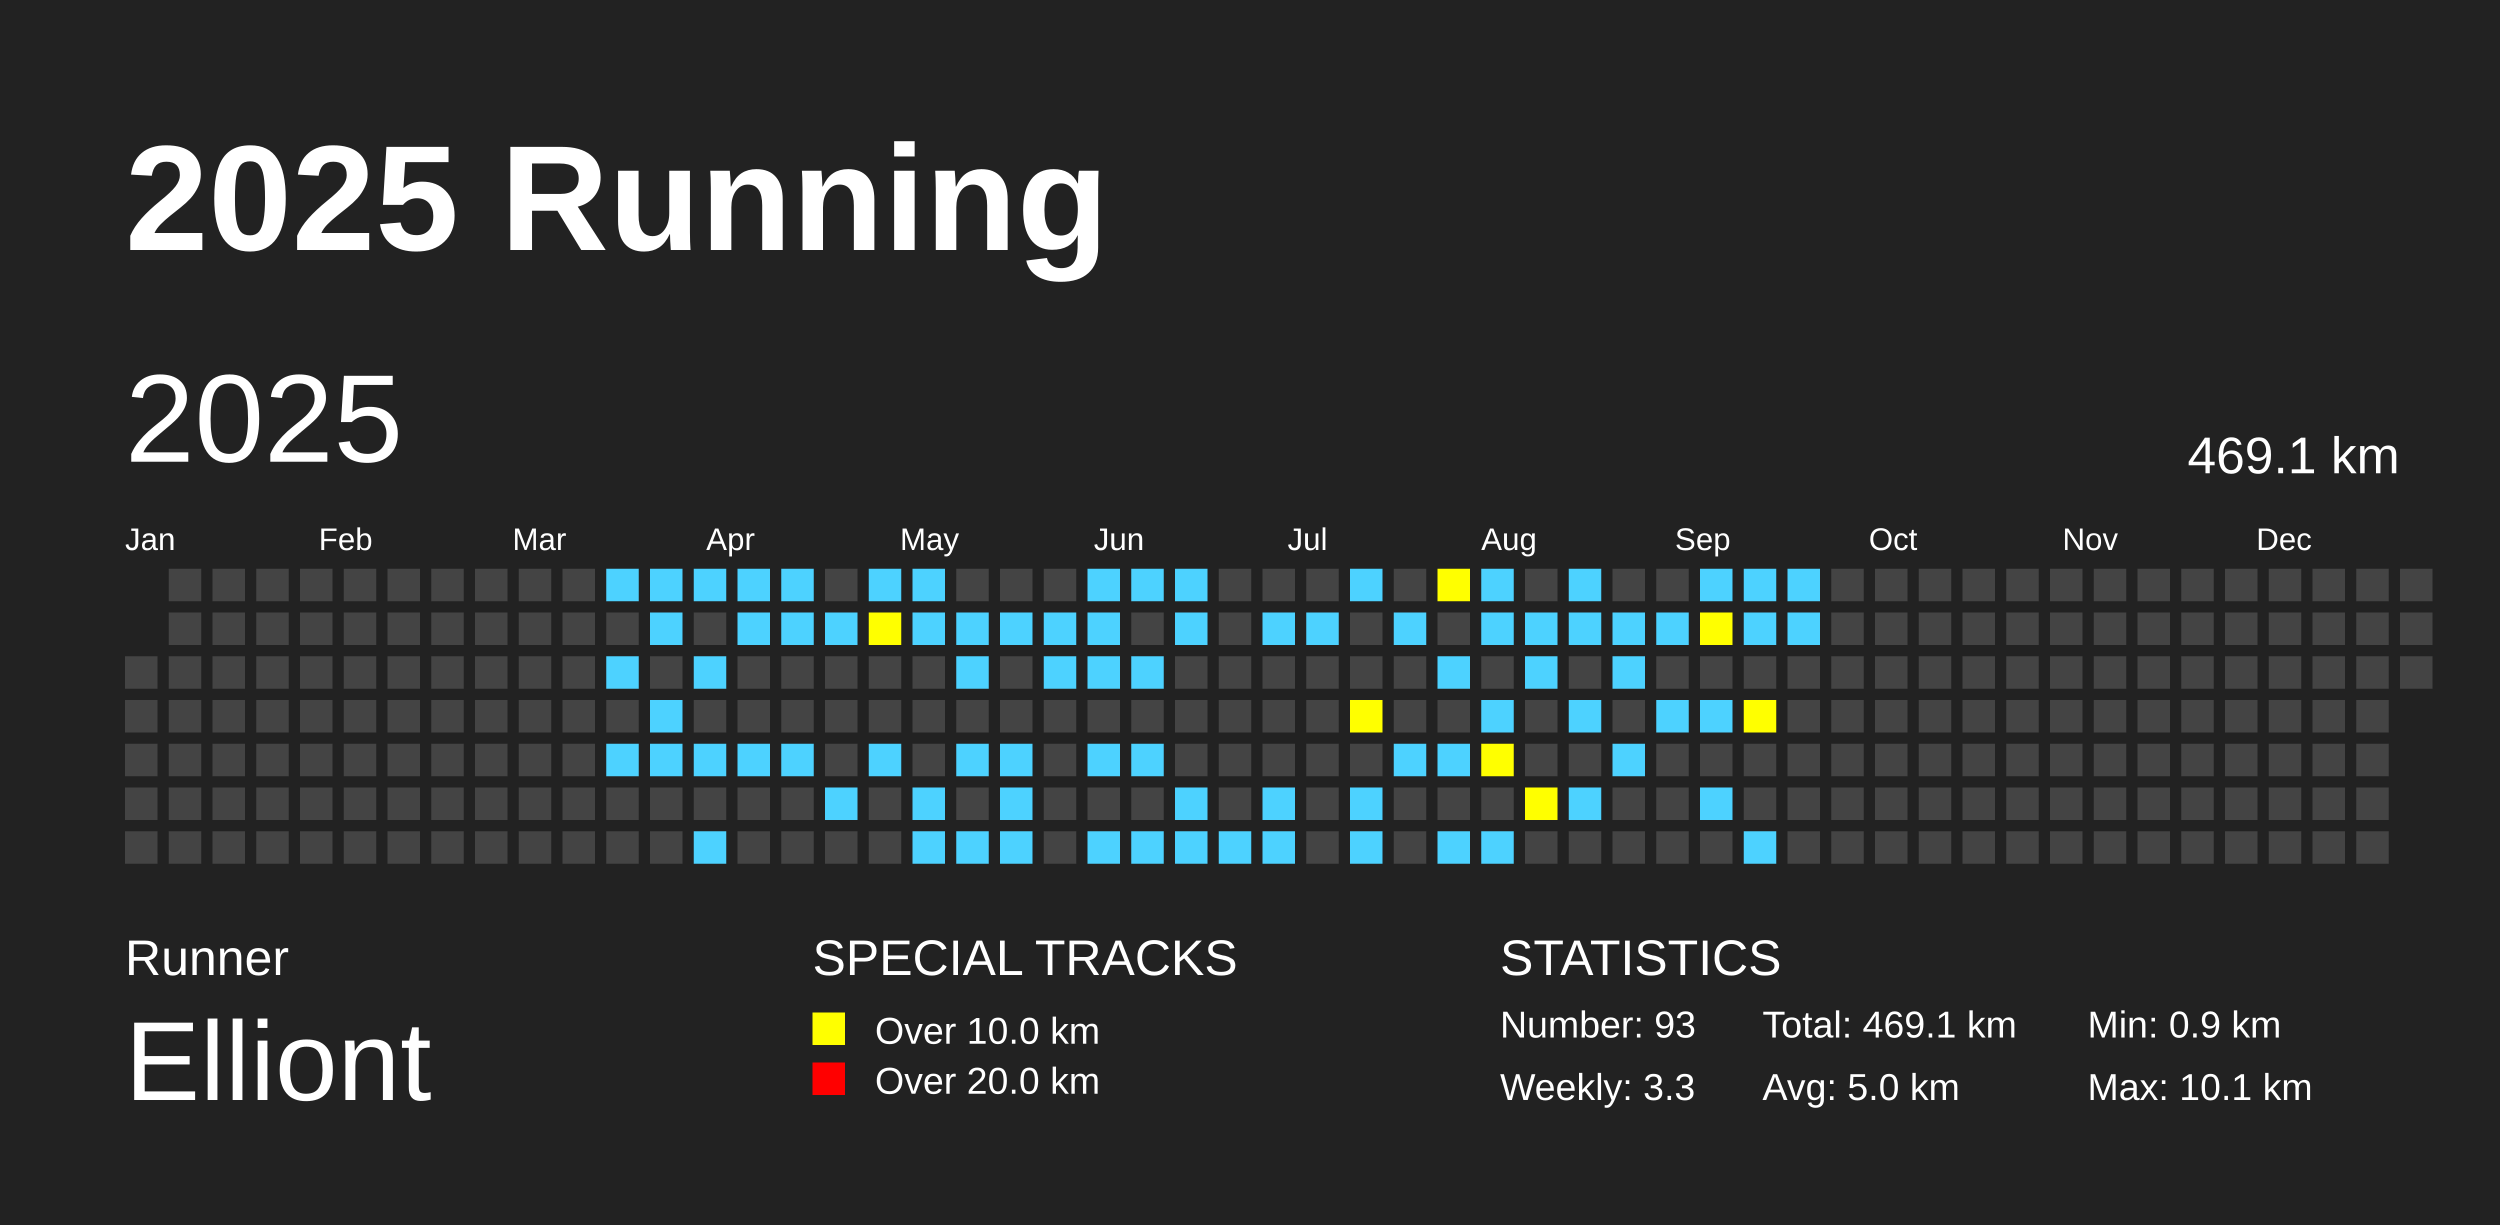
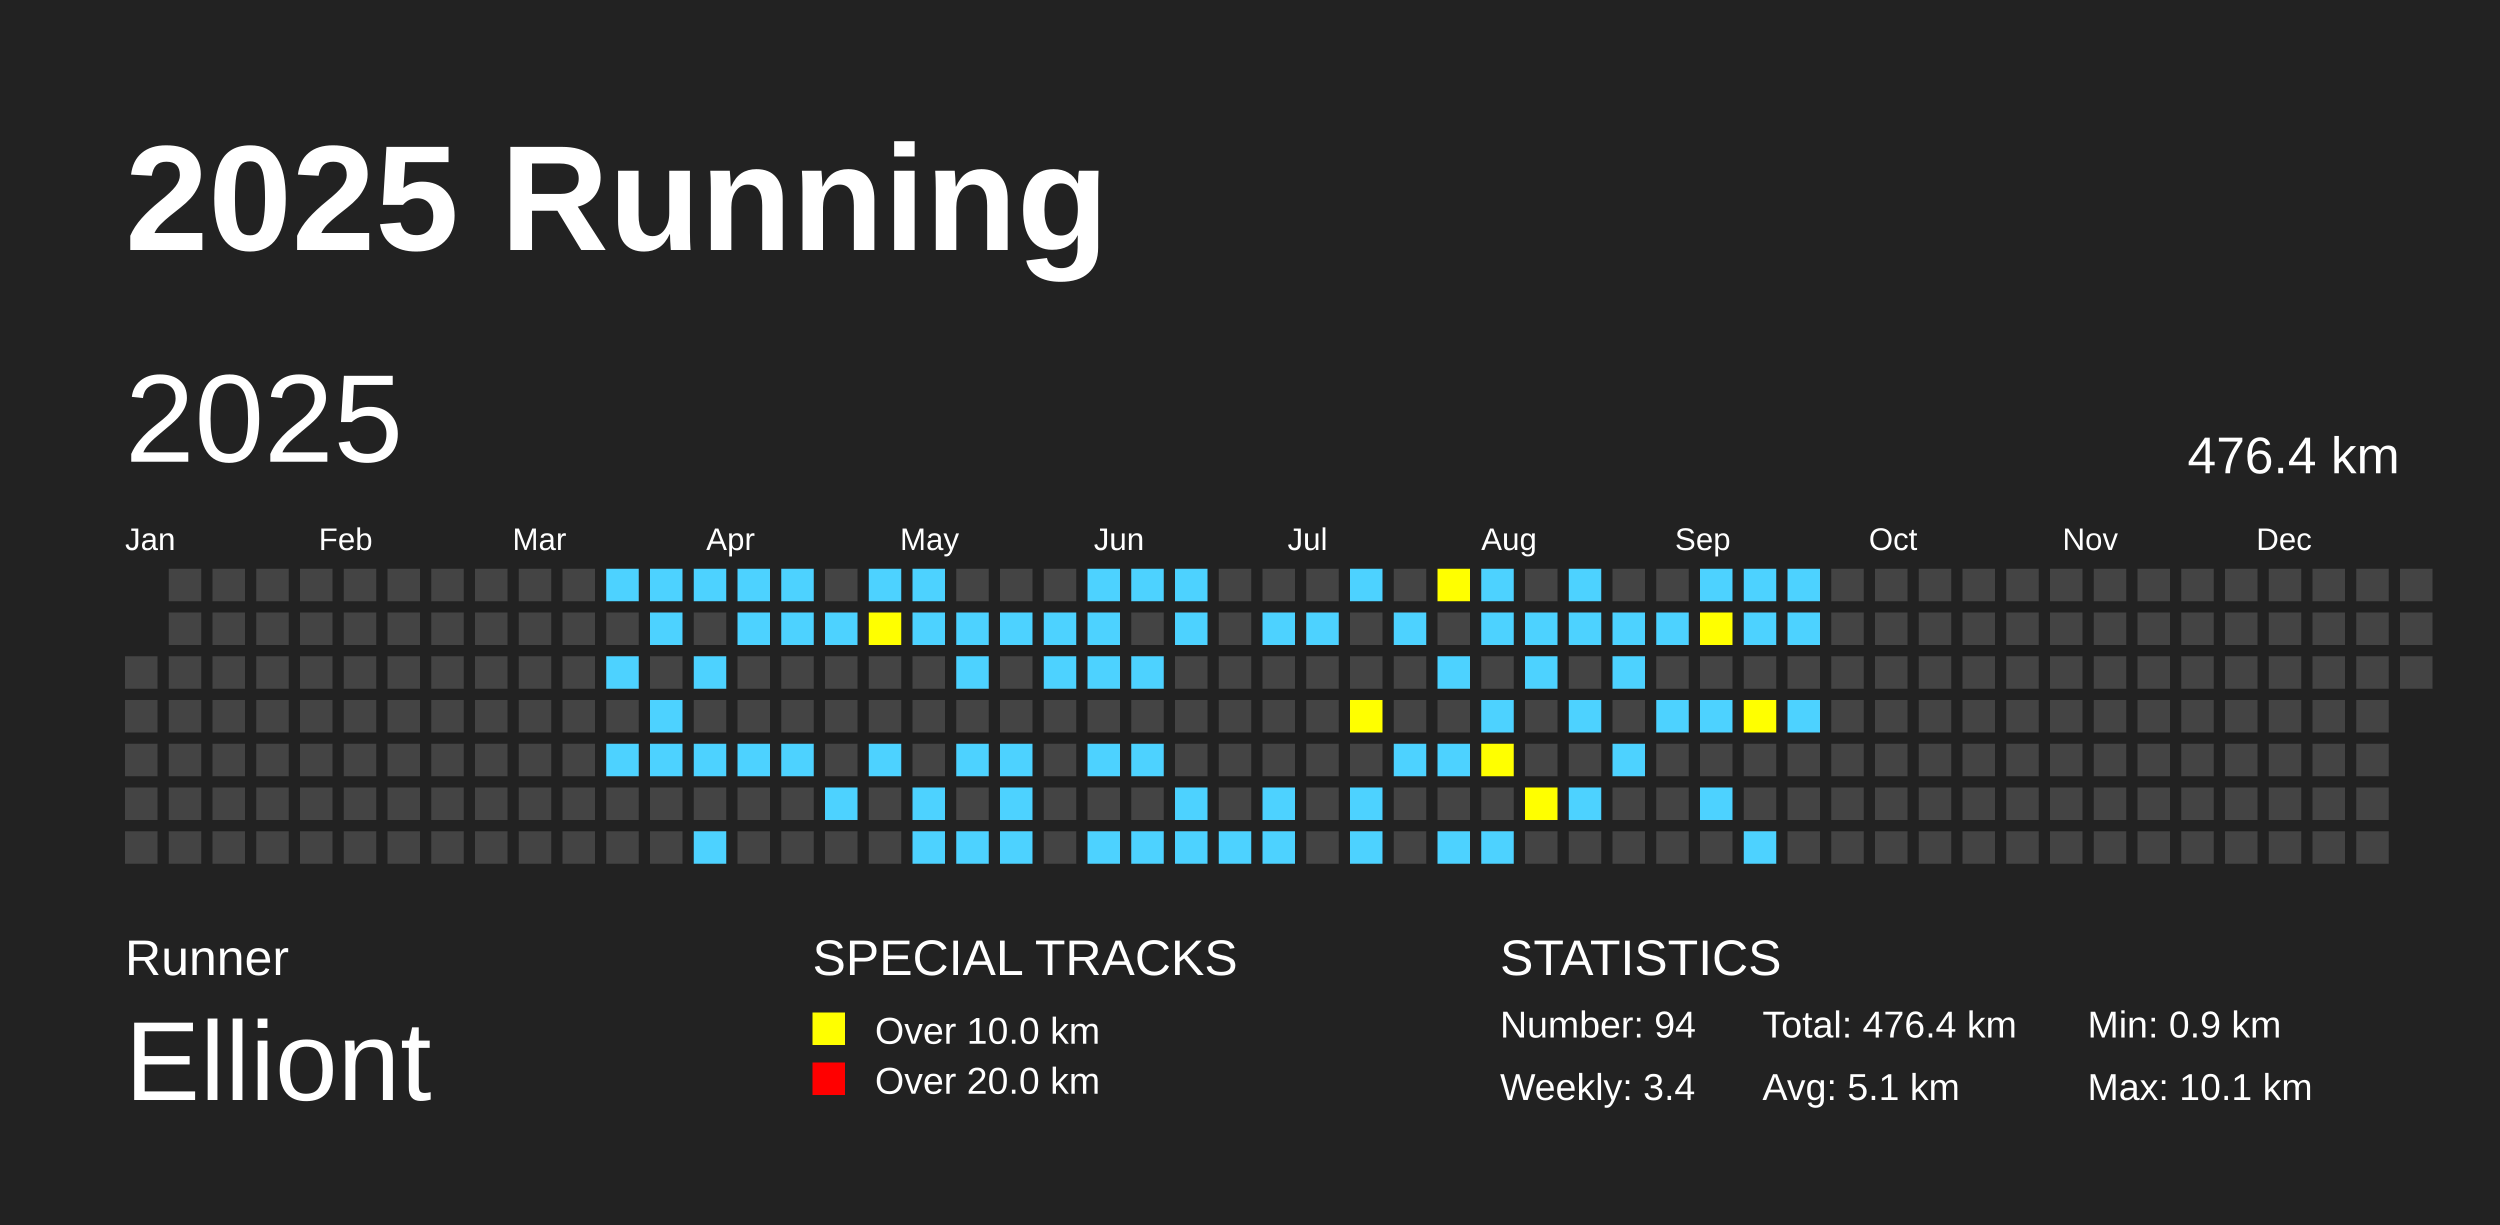
<svg xmlns="http://www.w3.org/2000/svg" baseProfile="full" height="98mm" version="1.1" viewBox="0,0,200,98" width="200mm">
  <defs />
  <rect fill="#222222" height="98" width="200" x="0" y="0" />
  <text fill="#FFFFFF" style="font-size:12px; font-family:Arial; font-weight:bold;" x="10" y="20">2025 Running</text>
  <text fill="#FFFFFF" style="font-size:4px; font-family:Arial" x="10" y="78">Runner</text>
  <text fill="#FFFFFF" style="font-size:9px; font-family:Arial" x="10" y="88">Elliont</text>
  <text fill="#FFFFFF" style="font-size:4px; font-family:Arial" x="65" y="78">SPECIAL TRACKS</text>
  <rect fill="yellow" height="2.6" width="2.6" x="65" y="81" />
  <text fill="#FFFFFF" style="font-size:3px; font-family:Arial" x="70" y="83.5">Over 10.0 km</text>
  <rect fill="red" height="2.6" width="2.6" x="65" y="85" />
  <text fill="#FFFFFF" style="font-size:3px; font-family:Arial" x="70" y="87.5">Over 20.0 km</text>
  <text fill="#FFFFFF" style="font-size:4px; font-family:Arial" x="120" y="78">STATISTICS</text>
-   <text fill="#FFFFFF" style="font-size:3px; font-family:Arial" x="120" y="83">Number: 93</text>
-   <text fill="#FFFFFF" style="font-size:3px; font-family:Arial" x="120" y="88">Weekly: 3.3</text>
-   <text fill="#FFFFFF" style="font-size:3px; font-family:Arial" x="141" y="83">Total: 469.1 km</text>
-   <text fill="#FFFFFF" style="font-size:3px; font-family:Arial" x="141" y="88">Avg: 5.0 km</text>
+   <text fill="#FFFFFF" style="font-size:3px; font-family:Arial" x="120" y="83">Number: 94</text>
+   <text fill="#FFFFFF" style="font-size:3px; font-family:Arial" x="120" y="88">Weekly: 3.4</text>
+   <text fill="#FFFFFF" style="font-size:3px; font-family:Arial" x="141" y="83">Total: 476.4 km</text>
+   <text fill="#FFFFFF" style="font-size:3px; font-family:Arial" x="141" y="88">Avg: 5.1 km</text>
  <text fill="#FFFFFF" style="font-size:3px; font-family:Arial" x="167" y="83">Min: 0.9 km</text>
  <text fill="#FFFFFF" style="font-size:3px; font-family:Arial" x="167" y="88">Max: 10.1 km</text>
  <text dominant-baseline="hanging" fill="#FFFFFF" style="font-size:10.0px; font-family:Arial;" x="10" y="30">2025</text>
-   <text dominant-baseline="hanging" fill="#FFFFFF" style="font-size:4.125px; font-family:Arial;" x="175" y="35">469.1 km</text>
+   <text dominant-baseline="hanging" fill="#FFFFFF" style="font-size:4.125px; font-family:Arial;" x="175" y="35">476.4 km</text>
  <text fill="#FFFFFF" style="font-size:2.5px; font-family:Arial" x="10.0" y="44">Jan</text>
  <text fill="#FFFFFF" style="font-size:2.5px; font-family:Arial" x="25.5" y="44">Feb</text>
  <text fill="#FFFFFF" style="font-size:2.5px; font-family:Arial" x="41.0" y="44">Mar</text>
  <text fill="#FFFFFF" style="font-size:2.5px; font-family:Arial" x="56.5" y="44">Apr</text>
  <text fill="#FFFFFF" style="font-size:2.5px; font-family:Arial" x="72.0" y="44">May</text>
  <text fill="#FFFFFF" style="font-size:2.5px; font-family:Arial" x="87.5" y="44">Jun</text>
  <text fill="#FFFFFF" style="font-size:2.5px; font-family:Arial" x="103.0" y="44">Jul</text>
  <text fill="#FFFFFF" style="font-size:2.5px; font-family:Arial" x="118.5" y="44">Aug</text>
  <text fill="#FFFFFF" style="font-size:2.5px; font-family:Arial" x="134.0" y="44">Sep</text>
  <text fill="#FFFFFF" style="font-size:2.5px; font-family:Arial" x="149.5" y="44">Oct</text>
  <text fill="#FFFFFF" style="font-size:2.5px; font-family:Arial" x="165.0" y="44">Nov</text>
  <text fill="#FFFFFF" style="font-size:2.5px; font-family:Arial" x="180.5" y="44">Dec</text>
  <rect fill="#444444" height="2.6" width="2.6" x="10.0" y="52.5" />
  <rect fill="#444444" height="2.6" width="2.6" x="10.0" y="56.0" />
  <rect fill="#444444" height="2.6" width="2.6" x="10.0" y="59.5" />
  <rect fill="#444444" height="2.6" width="2.6" x="10.0" y="63.0" />
  <rect fill="#444444" height="2.6" width="2.6" x="10.0" y="66.5" />
  <rect fill="#444444" height="2.6" width="2.6" x="13.5" y="45.5" />
  <rect fill="#444444" height="2.6" width="2.6" x="13.5" y="49.0" />
  <rect fill="#444444" height="2.6" width="2.6" x="13.5" y="52.5" />
  <rect fill="#444444" height="2.6" width="2.6" x="13.5" y="56.0" />
  <rect fill="#444444" height="2.6" width="2.6" x="13.5" y="59.5" />
  <rect fill="#444444" height="2.6" width="2.6" x="13.5" y="63.0" />
  <rect fill="#444444" height="2.6" width="2.6" x="13.5" y="66.5" />
  <rect fill="#444444" height="2.6" width="2.6" x="17.0" y="45.5" />
  <rect fill="#444444" height="2.6" width="2.6" x="17.0" y="49.0" />
  <rect fill="#444444" height="2.6" width="2.6" x="17.0" y="52.5" />
  <rect fill="#444444" height="2.6" width="2.6" x="17.0" y="56.0" />
  <rect fill="#444444" height="2.6" width="2.6" x="17.0" y="59.5" />
  <rect fill="#444444" height="2.6" width="2.6" x="17.0" y="63.0" />
  <rect fill="#444444" height="2.6" width="2.6" x="17.0" y="66.5" />
  <rect fill="#444444" height="2.6" width="2.6" x="20.5" y="45.5" />
  <rect fill="#444444" height="2.6" width="2.6" x="20.5" y="49.0" />
  <rect fill="#444444" height="2.6" width="2.6" x="20.5" y="52.5" />
  <rect fill="#444444" height="2.6" width="2.6" x="20.5" y="56.0" />
  <rect fill="#444444" height="2.6" width="2.6" x="20.5" y="59.5" />
  <rect fill="#444444" height="2.6" width="2.6" x="20.5" y="63.0" />
  <rect fill="#444444" height="2.6" width="2.6" x="20.5" y="66.5" />
  <rect fill="#444444" height="2.6" width="2.6" x="24.0" y="45.5" />
  <rect fill="#444444" height="2.6" width="2.6" x="24.0" y="49.0" />
  <rect fill="#444444" height="2.6" width="2.6" x="24.0" y="52.5" />
  <rect fill="#444444" height="2.6" width="2.6" x="24.0" y="56.0" />
  <rect fill="#444444" height="2.6" width="2.6" x="24.0" y="59.5" />
  <rect fill="#444444" height="2.6" width="2.6" x="24.0" y="63.0" />
  <rect fill="#444444" height="2.6" width="2.6" x="24.0" y="66.5" />
  <rect fill="#444444" height="2.6" width="2.6" x="27.5" y="45.5" />
  <rect fill="#444444" height="2.6" width="2.6" x="27.5" y="49.0" />
  <rect fill="#444444" height="2.6" width="2.6" x="27.5" y="52.5" />
  <rect fill="#444444" height="2.6" width="2.6" x="27.5" y="56.0" />
  <rect fill="#444444" height="2.6" width="2.6" x="27.5" y="59.5" />
  <rect fill="#444444" height="2.6" width="2.6" x="27.5" y="63.0" />
  <rect fill="#444444" height="2.6" width="2.6" x="27.5" y="66.5" />
  <rect fill="#444444" height="2.6" width="2.6" x="31.0" y="45.5" />
  <rect fill="#444444" height="2.6" width="2.6" x="31.0" y="49.0" />
  <rect fill="#444444" height="2.6" width="2.6" x="31.0" y="52.5" />
  <rect fill="#444444" height="2.6" width="2.6" x="31.0" y="56.0" />
  <rect fill="#444444" height="2.6" width="2.6" x="31.0" y="59.5" />
  <rect fill="#444444" height="2.6" width="2.6" x="31.0" y="63.0" />
  <rect fill="#444444" height="2.6" width="2.6" x="31.0" y="66.5" />
  <rect fill="#444444" height="2.6" width="2.6" x="34.5" y="45.5" />
  <rect fill="#444444" height="2.6" width="2.6" x="34.5" y="49.0" />
  <rect fill="#444444" height="2.6" width="2.6" x="34.5" y="52.5" />
  <rect fill="#444444" height="2.6" width="2.6" x="34.5" y="56.0" />
  <rect fill="#444444" height="2.6" width="2.6" x="34.5" y="59.5" />
  <rect fill="#444444" height="2.6" width="2.6" x="34.5" y="63.0" />
  <rect fill="#444444" height="2.6" width="2.6" x="34.5" y="66.5" />
  <rect fill="#444444" height="2.6" width="2.6" x="38.0" y="45.5" />
  <rect fill="#444444" height="2.6" width="2.6" x="38.0" y="49.0" />
  <rect fill="#444444" height="2.6" width="2.6" x="38.0" y="52.5" />
  <rect fill="#444444" height="2.6" width="2.6" x="38.0" y="56.0" />
  <rect fill="#444444" height="2.6" width="2.6" x="38.0" y="59.5" />
  <rect fill="#444444" height="2.6" width="2.6" x="38.0" y="63.0" />
  <rect fill="#444444" height="2.6" width="2.6" x="38.0" y="66.5" />
  <rect fill="#444444" height="2.6" width="2.6" x="41.5" y="45.5" />
  <rect fill="#444444" height="2.6" width="2.6" x="41.5" y="49.0" />
  <rect fill="#444444" height="2.6" width="2.6" x="41.5" y="52.5" />
  <rect fill="#444444" height="2.6" width="2.6" x="41.5" y="56.0" />
  <rect fill="#444444" height="2.6" width="2.6" x="41.5" y="59.5" />
  <rect fill="#444444" height="2.6" width="2.6" x="41.5" y="63.0" />
  <rect fill="#444444" height="2.6" width="2.6" x="41.5" y="66.5" />
  <rect fill="#444444" height="2.6" width="2.6" x="45.0" y="45.5" />
  <rect fill="#444444" height="2.6" width="2.6" x="45.0" y="49.0" />
  <rect fill="#444444" height="2.6" width="2.6" x="45.0" y="52.5" />
  <rect fill="#444444" height="2.6" width="2.6" x="45.0" y="56.0" />
  <rect fill="#444444" height="2.6" width="2.6" x="45.0" y="59.5" />
  <rect fill="#444444" height="2.6" width="2.6" x="45.0" y="63.0" />
  <rect fill="#444444" height="2.6" width="2.6" x="45.0" y="66.5" />
  <rect fill="#4DD2FF" height="2.6" width="2.6" x="48.5" y="45.5" />
  <rect fill="#444444" height="2.6" width="2.6" x="48.5" y="49.0" />
  <rect fill="#4DD2FF" height="2.6" width="2.6" x="48.5" y="52.5" />
  <rect fill="#444444" height="2.6" width="2.6" x="48.5" y="56.0" />
  <rect fill="#4DD2FF" height="2.6" width="2.6" x="48.5" y="59.5" />
  <rect fill="#444444" height="2.6" width="2.6" x="48.5" y="63.0" />
  <rect fill="#444444" height="2.6" width="2.6" x="48.5" y="66.5" />
  <rect fill="#4DD2FF" height="2.6" width="2.6" x="52.0" y="45.5" />
  <rect fill="#4DD2FF" height="2.6" width="2.6" x="52.0" y="49.0" />
  <rect fill="#444444" height="2.6" width="2.6" x="52.0" y="52.5" />
  <rect fill="#4DD2FF" height="2.6" width="2.6" x="52.0" y="56.0" />
  <rect fill="#4DD2FF" height="2.6" width="2.6" x="52.0" y="59.5" />
  <rect fill="#444444" height="2.6" width="2.6" x="52.0" y="63.0" />
  <rect fill="#444444" height="2.6" width="2.6" x="52.0" y="66.5" />
  <rect fill="#4DD2FF" height="2.6" width="2.6" x="55.5" y="45.5" />
  <rect fill="#444444" height="2.6" width="2.6" x="55.5" y="49.0" />
  <rect fill="#4DD2FF" height="2.6" width="2.6" x="55.5" y="52.5" />
  <rect fill="#444444" height="2.6" width="2.6" x="55.5" y="56.0" />
  <rect fill="#4DD2FF" height="2.6" width="2.6" x="55.5" y="59.5" />
  <rect fill="#444444" height="2.6" width="2.6" x="55.5" y="63.0" />
  <rect fill="#4DD2FF" height="2.6" width="2.6" x="55.5" y="66.5" />
  <rect fill="#4DD2FF" height="2.6" width="2.6" x="59.0" y="45.5" />
  <rect fill="#4DD2FF" height="2.6" width="2.6" x="59.0" y="49.0" />
  <rect fill="#444444" height="2.6" width="2.6" x="59.0" y="52.5" />
  <rect fill="#444444" height="2.6" width="2.6" x="59.0" y="56.0" />
  <rect fill="#4DD2FF" height="2.6" width="2.6" x="59.0" y="59.5" />
  <rect fill="#444444" height="2.6" width="2.6" x="59.0" y="63.0" />
  <rect fill="#444444" height="2.6" width="2.6" x="59.0" y="66.5" />
  <rect fill="#4DD2FF" height="2.6" width="2.6" x="62.5" y="45.5" />
  <rect fill="#4DD2FF" height="2.6" width="2.6" x="62.5" y="49.0" />
  <rect fill="#444444" height="2.6" width="2.6" x="62.5" y="52.5" />
  <rect fill="#444444" height="2.6" width="2.6" x="62.5" y="56.0" />
  <rect fill="#4DD2FF" height="2.6" width="2.6" x="62.5" y="59.5" />
  <rect fill="#444444" height="2.6" width="2.6" x="62.5" y="63.0" />
  <rect fill="#444444" height="2.6" width="2.6" x="62.5" y="66.5" />
  <rect fill="#444444" height="2.6" width="2.6" x="66.0" y="45.5" />
  <rect fill="#4DD2FF" height="2.6" width="2.6" x="66.0" y="49.0" />
  <rect fill="#444444" height="2.6" width="2.6" x="66.0" y="52.5" />
  <rect fill="#444444" height="2.6" width="2.6" x="66.0" y="56.0" />
  <rect fill="#444444" height="2.6" width="2.6" x="66.0" y="59.5" />
  <rect fill="#4DD2FF" height="2.6" width="2.6" x="66.0" y="63.0" />
  <rect fill="#444444" height="2.6" width="2.6" x="66.0" y="66.5" />
  <rect fill="#4DD2FF" height="2.6" width="2.6" x="69.5" y="45.5" />
  <rect fill="yellow" height="2.6" width="2.6" x="69.5" y="49.0" />
  <rect fill="#444444" height="2.6" width="2.6" x="69.5" y="52.5" />
  <rect fill="#444444" height="2.6" width="2.6" x="69.5" y="56.0" />
  <rect fill="#4DD2FF" height="2.6" width="2.6" x="69.5" y="59.5" />
  <rect fill="#444444" height="2.6" width="2.6" x="69.5" y="63.0" />
  <rect fill="#444444" height="2.6" width="2.6" x="69.5" y="66.5" />
  <rect fill="#4DD2FF" height="2.6" width="2.6" x="73.0" y="45.5" />
  <rect fill="#4DD2FF" height="2.6" width="2.6" x="73.0" y="49.0" />
  <rect fill="#444444" height="2.6" width="2.6" x="73.0" y="52.5" />
  <rect fill="#444444" height="2.6" width="2.6" x="73.0" y="56.0" />
  <rect fill="#444444" height="2.6" width="2.6" x="73.0" y="59.5" />
  <rect fill="#4DD2FF" height="2.6" width="2.6" x="73.0" y="63.0" />
  <rect fill="#4DD2FF" height="2.6" width="2.6" x="73.0" y="66.5" />
  <rect fill="#444444" height="2.6" width="2.6" x="76.5" y="45.5" />
  <rect fill="#4DD2FF" height="2.6" width="2.6" x="76.5" y="49.0" />
  <rect fill="#4DD2FF" height="2.6" width="2.6" x="76.5" y="52.5" />
  <rect fill="#444444" height="2.6" width="2.6" x="76.5" y="56.0" />
  <rect fill="#4DD2FF" height="2.6" width="2.6" x="76.5" y="59.5" />
  <rect fill="#444444" height="2.6" width="2.6" x="76.5" y="63.0" />
  <rect fill="#4DD2FF" height="2.6" width="2.6" x="76.5" y="66.5" />
  <rect fill="#444444" height="2.6" width="2.6" x="80.0" y="45.5" />
  <rect fill="#4DD2FF" height="2.6" width="2.6" x="80.0" y="49.0" />
  <rect fill="#444444" height="2.6" width="2.6" x="80.0" y="52.5" />
  <rect fill="#444444" height="2.6" width="2.6" x="80.0" y="56.0" />
  <rect fill="#4DD2FF" height="2.6" width="2.6" x="80.0" y="59.5" />
  <rect fill="#4DD2FF" height="2.6" width="2.6" x="80.0" y="63.0" />
  <rect fill="#4DD2FF" height="2.6" width="2.6" x="80.0" y="66.5" />
  <rect fill="#444444" height="2.6" width="2.6" x="83.5" y="45.5" />
  <rect fill="#4DD2FF" height="2.6" width="2.6" x="83.5" y="49.0" />
  <rect fill="#4DD2FF" height="2.6" width="2.6" x="83.5" y="52.5" />
  <rect fill="#444444" height="2.6" width="2.6" x="83.5" y="56.0" />
  <rect fill="#444444" height="2.6" width="2.6" x="83.5" y="59.5" />
  <rect fill="#444444" height="2.6" width="2.6" x="83.5" y="63.0" />
  <rect fill="#444444" height="2.6" width="2.6" x="83.5" y="66.5" />
  <rect fill="#4DD2FF" height="2.6" width="2.6" x="87.0" y="45.5" />
  <rect fill="#4DD2FF" height="2.6" width="2.6" x="87.0" y="49.0" />
  <rect fill="#4DD2FF" height="2.6" width="2.6" x="87.0" y="52.5" />
  <rect fill="#444444" height="2.6" width="2.6" x="87.0" y="56.0" />
  <rect fill="#4DD2FF" height="2.6" width="2.6" x="87.0" y="59.5" />
  <rect fill="#444444" height="2.6" width="2.6" x="87.0" y="63.0" />
  <rect fill="#4DD2FF" height="2.6" width="2.6" x="87.0" y="66.5" />
  <rect fill="#4DD2FF" height="2.6" width="2.6" x="90.5" y="45.5" />
  <rect fill="#444444" height="2.6" width="2.6" x="90.5" y="49.0" />
  <rect fill="#4DD2FF" height="2.6" width="2.6" x="90.5" y="52.5" />
  <rect fill="#444444" height="2.6" width="2.6" x="90.5" y="56.0" />
  <rect fill="#4DD2FF" height="2.6" width="2.6" x="90.5" y="59.5" />
  <rect fill="#444444" height="2.6" width="2.6" x="90.5" y="63.0" />
  <rect fill="#4DD2FF" height="2.6" width="2.6" x="90.5" y="66.5" />
  <rect fill="#4DD2FF" height="2.6" width="2.6" x="94.0" y="45.5" />
  <rect fill="#4DD2FF" height="2.6" width="2.6" x="94.0" y="49.0" />
  <rect fill="#444444" height="2.6" width="2.6" x="94.0" y="52.5" />
  <rect fill="#444444" height="2.6" width="2.6" x="94.0" y="56.0" />
  <rect fill="#444444" height="2.6" width="2.6" x="94.0" y="59.5" />
  <rect fill="#4DD2FF" height="2.6" width="2.6" x="94.0" y="63.0" />
  <rect fill="#4DD2FF" height="2.6" width="2.6" x="94.0" y="66.5" />
  <rect fill="#444444" height="2.6" width="2.6" x="97.5" y="45.5" />
  <rect fill="#444444" height="2.6" width="2.6" x="97.5" y="49.0" />
  <rect fill="#444444" height="2.6" width="2.6" x="97.5" y="52.5" />
  <rect fill="#444444" height="2.6" width="2.6" x="97.5" y="56.0" />
  <rect fill="#444444" height="2.6" width="2.6" x="97.5" y="59.5" />
  <rect fill="#444444" height="2.6" width="2.6" x="97.5" y="63.0" />
  <rect fill="#4DD2FF" height="2.6" width="2.6" x="97.5" y="66.5" />
  <rect fill="#444444" height="2.6" width="2.6" x="101.0" y="45.5" />
  <rect fill="#4DD2FF" height="2.6" width="2.6" x="101.0" y="49.0" />
  <rect fill="#444444" height="2.6" width="2.6" x="101.0" y="52.5" />
  <rect fill="#444444" height="2.6" width="2.6" x="101.0" y="56.0" />
  <rect fill="#444444" height="2.6" width="2.6" x="101.0" y="59.5" />
  <rect fill="#4DD2FF" height="2.6" width="2.6" x="101.0" y="63.0" />
  <rect fill="#4DD2FF" height="2.6" width="2.6" x="101.0" y="66.5" />
  <rect fill="#444444" height="2.6" width="2.6" x="104.5" y="45.5" />
  <rect fill="#4DD2FF" height="2.6" width="2.6" x="104.5" y="49.0" />
  <rect fill="#444444" height="2.6" width="2.6" x="104.5" y="52.5" />
  <rect fill="#444444" height="2.6" width="2.6" x="104.5" y="56.0" />
  <rect fill="#444444" height="2.6" width="2.6" x="104.5" y="59.5" />
  <rect fill="#444444" height="2.6" width="2.6" x="104.5" y="63.0" />
  <rect fill="#444444" height="2.6" width="2.6" x="104.5" y="66.5" />
  <rect fill="#4DD2FF" height="2.6" width="2.6" x="108.0" y="45.5" />
  <rect fill="#444444" height="2.6" width="2.6" x="108.0" y="49.0" />
  <rect fill="#444444" height="2.6" width="2.6" x="108.0" y="52.5" />
  <rect fill="yellow" height="2.6" width="2.6" x="108.0" y="56.0" />
  <rect fill="#444444" height="2.6" width="2.6" x="108.0" y="59.5" />
  <rect fill="#4DD2FF" height="2.6" width="2.6" x="108.0" y="63.0" />
  <rect fill="#4DD2FF" height="2.6" width="2.6" x="108.0" y="66.5" />
  <rect fill="#444444" height="2.6" width="2.6" x="111.5" y="45.5" />
  <rect fill="#4DD2FF" height="2.6" width="2.6" x="111.5" y="49.0" />
  <rect fill="#444444" height="2.6" width="2.6" x="111.5" y="52.5" />
  <rect fill="#444444" height="2.6" width="2.6" x="111.5" y="56.0" />
  <rect fill="#4DD2FF" height="2.6" width="2.6" x="111.5" y="59.5" />
  <rect fill="#444444" height="2.6" width="2.6" x="111.5" y="63.0" />
  <rect fill="#444444" height="2.6" width="2.6" x="111.5" y="66.5" />
  <rect fill="yellow" height="2.6" width="2.6" x="115.0" y="45.5" />
  <rect fill="#444444" height="2.6" width="2.6" x="115.0" y="49.0" />
  <rect fill="#4DD2FF" height="2.6" width="2.6" x="115.0" y="52.5" />
  <rect fill="#444444" height="2.6" width="2.6" x="115.0" y="56.0" />
  <rect fill="#4DD2FF" height="2.6" width="2.6" x="115.0" y="59.5" />
  <rect fill="#444444" height="2.6" width="2.6" x="115.0" y="63.0" />
  <rect fill="#4DD2FF" height="2.6" width="2.6" x="115.0" y="66.5" />
  <rect fill="#4DD2FF" height="2.6" width="2.6" x="118.5" y="45.5" />
  <rect fill="#4DD2FF" height="2.6" width="2.6" x="118.5" y="49.0" />
  <rect fill="#444444" height="2.6" width="2.6" x="118.5" y="52.5" />
  <rect fill="#4DD2FF" height="2.6" width="2.6" x="118.5" y="56.0" />
  <rect fill="yellow" height="2.6" width="2.6" x="118.5" y="59.5" />
  <rect fill="#444444" height="2.6" width="2.6" x="118.5" y="63.0" />
  <rect fill="#4DD2FF" height="2.6" width="2.6" x="118.5" y="66.5" />
  <rect fill="#444444" height="2.6" width="2.6" x="122.0" y="45.5" />
  <rect fill="#4DD2FF" height="2.6" width="2.6" x="122.0" y="49.0" />
  <rect fill="#4DD2FF" height="2.6" width="2.6" x="122.0" y="52.5" />
  <rect fill="#444444" height="2.6" width="2.6" x="122.0" y="56.0" />
  <rect fill="#444444" height="2.6" width="2.6" x="122.0" y="59.5" />
  <rect fill="yellow" height="2.6" width="2.6" x="122.0" y="63.0" />
  <rect fill="#444444" height="2.6" width="2.6" x="122.0" y="66.5" />
  <rect fill="#4DD2FF" height="2.6" width="2.6" x="125.5" y="45.5" />
  <rect fill="#4DD2FF" height="2.6" width="2.6" x="125.5" y="49.0" />
  <rect fill="#444444" height="2.6" width="2.6" x="125.5" y="52.5" />
  <rect fill="#4DD2FF" height="2.6" width="2.6" x="125.5" y="56.0" />
  <rect fill="#444444" height="2.6" width="2.6" x="125.5" y="59.5" />
  <rect fill="#4DD2FF" height="2.6" width="2.6" x="125.5" y="63.0" />
  <rect fill="#444444" height="2.6" width="2.6" x="125.5" y="66.5" />
  <rect fill="#444444" height="2.6" width="2.6" x="129.0" y="45.5" />
  <rect fill="#4DD2FF" height="2.6" width="2.6" x="129.0" y="49.0" />
  <rect fill="#4DD2FF" height="2.6" width="2.6" x="129.0" y="52.5" />
  <rect fill="#444444" height="2.6" width="2.6" x="129.0" y="56.0" />
  <rect fill="#4DD2FF" height="2.6" width="2.6" x="129.0" y="59.5" />
  <rect fill="#444444" height="2.6" width="2.6" x="129.0" y="63.0" />
  <rect fill="#444444" height="2.6" width="2.6" x="129.0" y="66.5" />
  <rect fill="#444444" height="2.6" width="2.6" x="132.5" y="45.5" />
  <rect fill="#4DD2FF" height="2.6" width="2.6" x="132.5" y="49.0" />
  <rect fill="#444444" height="2.6" width="2.6" x="132.5" y="52.5" />
  <rect fill="#4DD2FF" height="2.6" width="2.6" x="132.5" y="56.0" />
  <rect fill="#444444" height="2.6" width="2.6" x="132.5" y="59.5" />
  <rect fill="#444444" height="2.6" width="2.6" x="132.5" y="63.0" />
  <rect fill="#444444" height="2.6" width="2.6" x="132.5" y="66.5" />
  <rect fill="#4DD2FF" height="2.6" width="2.6" x="136.0" y="45.5" />
  <rect fill="yellow" height="2.6" width="2.6" x="136.0" y="49.0" />
  <rect fill="#444444" height="2.6" width="2.6" x="136.0" y="52.5" />
  <rect fill="#4DD2FF" height="2.6" width="2.6" x="136.0" y="56.0" />
  <rect fill="#444444" height="2.6" width="2.6" x="136.0" y="59.5" />
  <rect fill="#4DD2FF" height="2.6" width="2.6" x="136.0" y="63.0" />
  <rect fill="#444444" height="2.6" width="2.6" x="136.0" y="66.5" />
  <rect fill="#4DD2FF" height="2.6" width="2.6" x="139.5" y="45.5" />
  <rect fill="#4DD2FF" height="2.6" width="2.6" x="139.5" y="49.0" />
  <rect fill="#444444" height="2.6" width="2.6" x="139.5" y="52.5" />
  <rect fill="yellow" height="2.6" width="2.6" x="139.5" y="56.0" />
  <rect fill="#444444" height="2.6" width="2.6" x="139.5" y="59.5" />
  <rect fill="#444444" height="2.6" width="2.6" x="139.5" y="63.0" />
  <rect fill="#4DD2FF" height="2.6" width="2.6" x="139.5" y="66.5" />
  <rect fill="#4DD2FF" height="2.6" width="2.6" x="143.0" y="45.5" />
  <rect fill="#4DD2FF" height="2.6" width="2.6" x="143.0" y="49.0" />
  <rect fill="#444444" height="2.6" width="2.6" x="143.0" y="52.5" />
-   <rect fill="#444444" height="2.6" width="2.6" x="143.0" y="56.0" />
+   <rect fill="#4DD2FF" height="2.6" width="2.6" x="143.0" y="56.0" />
  <rect fill="#444444" height="2.6" width="2.6" x="143.0" y="59.5" />
  <rect fill="#444444" height="2.6" width="2.6" x="143.0" y="63.0" />
  <rect fill="#444444" height="2.6" width="2.6" x="143.0" y="66.5" />
  <rect fill="#444444" height="2.6" width="2.6" x="146.5" y="45.5" />
  <rect fill="#444444" height="2.6" width="2.6" x="146.5" y="49.0" />
  <rect fill="#444444" height="2.6" width="2.6" x="146.5" y="52.5" />
  <rect fill="#444444" height="2.6" width="2.6" x="146.5" y="56.0" />
  <rect fill="#444444" height="2.6" width="2.6" x="146.5" y="59.5" />
  <rect fill="#444444" height="2.6" width="2.6" x="146.5" y="63.0" />
  <rect fill="#444444" height="2.6" width="2.6" x="146.5" y="66.5" />
  <rect fill="#444444" height="2.6" width="2.6" x="150.0" y="45.5" />
  <rect fill="#444444" height="2.6" width="2.6" x="150.0" y="49.0" />
  <rect fill="#444444" height="2.6" width="2.6" x="150.0" y="52.5" />
  <rect fill="#444444" height="2.6" width="2.6" x="150.0" y="56.0" />
  <rect fill="#444444" height="2.6" width="2.6" x="150.0" y="59.5" />
  <rect fill="#444444" height="2.6" width="2.6" x="150.0" y="63.0" />
  <rect fill="#444444" height="2.6" width="2.6" x="150.0" y="66.5" />
  <rect fill="#444444" height="2.6" width="2.6" x="153.5" y="45.5" />
  <rect fill="#444444" height="2.6" width="2.6" x="153.5" y="49.0" />
  <rect fill="#444444" height="2.6" width="2.6" x="153.5" y="52.5" />
  <rect fill="#444444" height="2.6" width="2.6" x="153.5" y="56.0" />
  <rect fill="#444444" height="2.6" width="2.6" x="153.5" y="59.5" />
  <rect fill="#444444" height="2.6" width="2.6" x="153.5" y="63.0" />
  <rect fill="#444444" height="2.6" width="2.6" x="153.5" y="66.5" />
  <rect fill="#444444" height="2.6" width="2.6" x="157.0" y="45.5" />
  <rect fill="#444444" height="2.6" width="2.6" x="157.0" y="49.0" />
  <rect fill="#444444" height="2.6" width="2.6" x="157.0" y="52.5" />
  <rect fill="#444444" height="2.6" width="2.6" x="157.0" y="56.0" />
  <rect fill="#444444" height="2.6" width="2.6" x="157.0" y="59.5" />
  <rect fill="#444444" height="2.6" width="2.6" x="157.0" y="63.0" />
  <rect fill="#444444" height="2.6" width="2.6" x="157.0" y="66.5" />
  <rect fill="#444444" height="2.6" width="2.6" x="160.5" y="45.5" />
  <rect fill="#444444" height="2.6" width="2.6" x="160.5" y="49.0" />
  <rect fill="#444444" height="2.6" width="2.6" x="160.5" y="52.5" />
  <rect fill="#444444" height="2.6" width="2.6" x="160.5" y="56.0" />
  <rect fill="#444444" height="2.6" width="2.6" x="160.5" y="59.5" />
  <rect fill="#444444" height="2.6" width="2.6" x="160.5" y="63.0" />
  <rect fill="#444444" height="2.6" width="2.6" x="160.5" y="66.5" />
  <rect fill="#444444" height="2.6" width="2.6" x="164.0" y="45.5" />
  <rect fill="#444444" height="2.6" width="2.6" x="164.0" y="49.0" />
  <rect fill="#444444" height="2.6" width="2.6" x="164.0" y="52.5" />
  <rect fill="#444444" height="2.6" width="2.6" x="164.0" y="56.0" />
  <rect fill="#444444" height="2.6" width="2.6" x="164.0" y="59.5" />
  <rect fill="#444444" height="2.6" width="2.6" x="164.0" y="63.0" />
  <rect fill="#444444" height="2.6" width="2.6" x="164.0" y="66.5" />
  <rect fill="#444444" height="2.6" width="2.6" x="167.5" y="45.5" />
  <rect fill="#444444" height="2.6" width="2.6" x="167.5" y="49.0" />
  <rect fill="#444444" height="2.6" width="2.6" x="167.5" y="52.5" />
  <rect fill="#444444" height="2.6" width="2.6" x="167.5" y="56.0" />
  <rect fill="#444444" height="2.6" width="2.6" x="167.5" y="59.5" />
  <rect fill="#444444" height="2.6" width="2.6" x="167.5" y="63.0" />
  <rect fill="#444444" height="2.6" width="2.6" x="167.5" y="66.5" />
  <rect fill="#444444" height="2.6" width="2.6" x="171.0" y="45.5" />
  <rect fill="#444444" height="2.6" width="2.6" x="171.0" y="49.0" />
  <rect fill="#444444" height="2.6" width="2.6" x="171.0" y="52.5" />
  <rect fill="#444444" height="2.6" width="2.6" x="171.0" y="56.0" />
  <rect fill="#444444" height="2.6" width="2.6" x="171.0" y="59.5" />
  <rect fill="#444444" height="2.6" width="2.6" x="171.0" y="63.0" />
  <rect fill="#444444" height="2.6" width="2.6" x="171.0" y="66.5" />
  <rect fill="#444444" height="2.6" width="2.6" x="174.5" y="45.5" />
  <rect fill="#444444" height="2.6" width="2.6" x="174.5" y="49.0" />
  <rect fill="#444444" height="2.6" width="2.6" x="174.5" y="52.5" />
  <rect fill="#444444" height="2.6" width="2.6" x="174.5" y="56.0" />
  <rect fill="#444444" height="2.6" width="2.6" x="174.5" y="59.5" />
  <rect fill="#444444" height="2.6" width="2.6" x="174.5" y="63.0" />
  <rect fill="#444444" height="2.6" width="2.6" x="174.5" y="66.5" />
  <rect fill="#444444" height="2.6" width="2.6" x="178.0" y="45.5" />
  <rect fill="#444444" height="2.6" width="2.6" x="178.0" y="49.0" />
  <rect fill="#444444" height="2.6" width="2.6" x="178.0" y="52.5" />
  <rect fill="#444444" height="2.6" width="2.6" x="178.0" y="56.0" />
  <rect fill="#444444" height="2.6" width="2.6" x="178.0" y="59.5" />
  <rect fill="#444444" height="2.6" width="2.6" x="178.0" y="63.0" />
  <rect fill="#444444" height="2.6" width="2.6" x="178.0" y="66.5" />
  <rect fill="#444444" height="2.6" width="2.6" x="181.5" y="45.5" />
  <rect fill="#444444" height="2.6" width="2.6" x="181.5" y="49.0" />
  <rect fill="#444444" height="2.6" width="2.6" x="181.5" y="52.5" />
  <rect fill="#444444" height="2.6" width="2.6" x="181.5" y="56.0" />
  <rect fill="#444444" height="2.6" width="2.6" x="181.5" y="59.5" />
  <rect fill="#444444" height="2.6" width="2.6" x="181.5" y="63.0" />
  <rect fill="#444444" height="2.6" width="2.6" x="181.5" y="66.5" />
  <rect fill="#444444" height="2.6" width="2.6" x="185.0" y="45.5" />
  <rect fill="#444444" height="2.6" width="2.6" x="185.0" y="49.0" />
  <rect fill="#444444" height="2.6" width="2.6" x="185.0" y="52.5" />
  <rect fill="#444444" height="2.6" width="2.6" x="185.0" y="56.0" />
  <rect fill="#444444" height="2.6" width="2.6" x="185.0" y="59.5" />
  <rect fill="#444444" height="2.6" width="2.6" x="185.0" y="63.0" />
  <rect fill="#444444" height="2.6" width="2.6" x="185.0" y="66.5" />
  <rect fill="#444444" height="2.6" width="2.6" x="188.5" y="45.5" />
  <rect fill="#444444" height="2.6" width="2.6" x="188.5" y="49.0" />
  <rect fill="#444444" height="2.6" width="2.6" x="188.5" y="52.5" />
  <rect fill="#444444" height="2.6" width="2.6" x="188.5" y="56.0" />
  <rect fill="#444444" height="2.6" width="2.6" x="188.5" y="59.5" />
  <rect fill="#444444" height="2.6" width="2.6" x="188.5" y="63.0" />
  <rect fill="#444444" height="2.6" width="2.6" x="188.5" y="66.5" />
  <rect fill="#444444" height="2.6" width="2.6" x="192.0" y="45.5" />
  <rect fill="#444444" height="2.6" width="2.6" x="192.0" y="49.0" />
  <rect fill="#444444" height="2.6" width="2.6" x="192.0" y="52.5" />
</svg>
